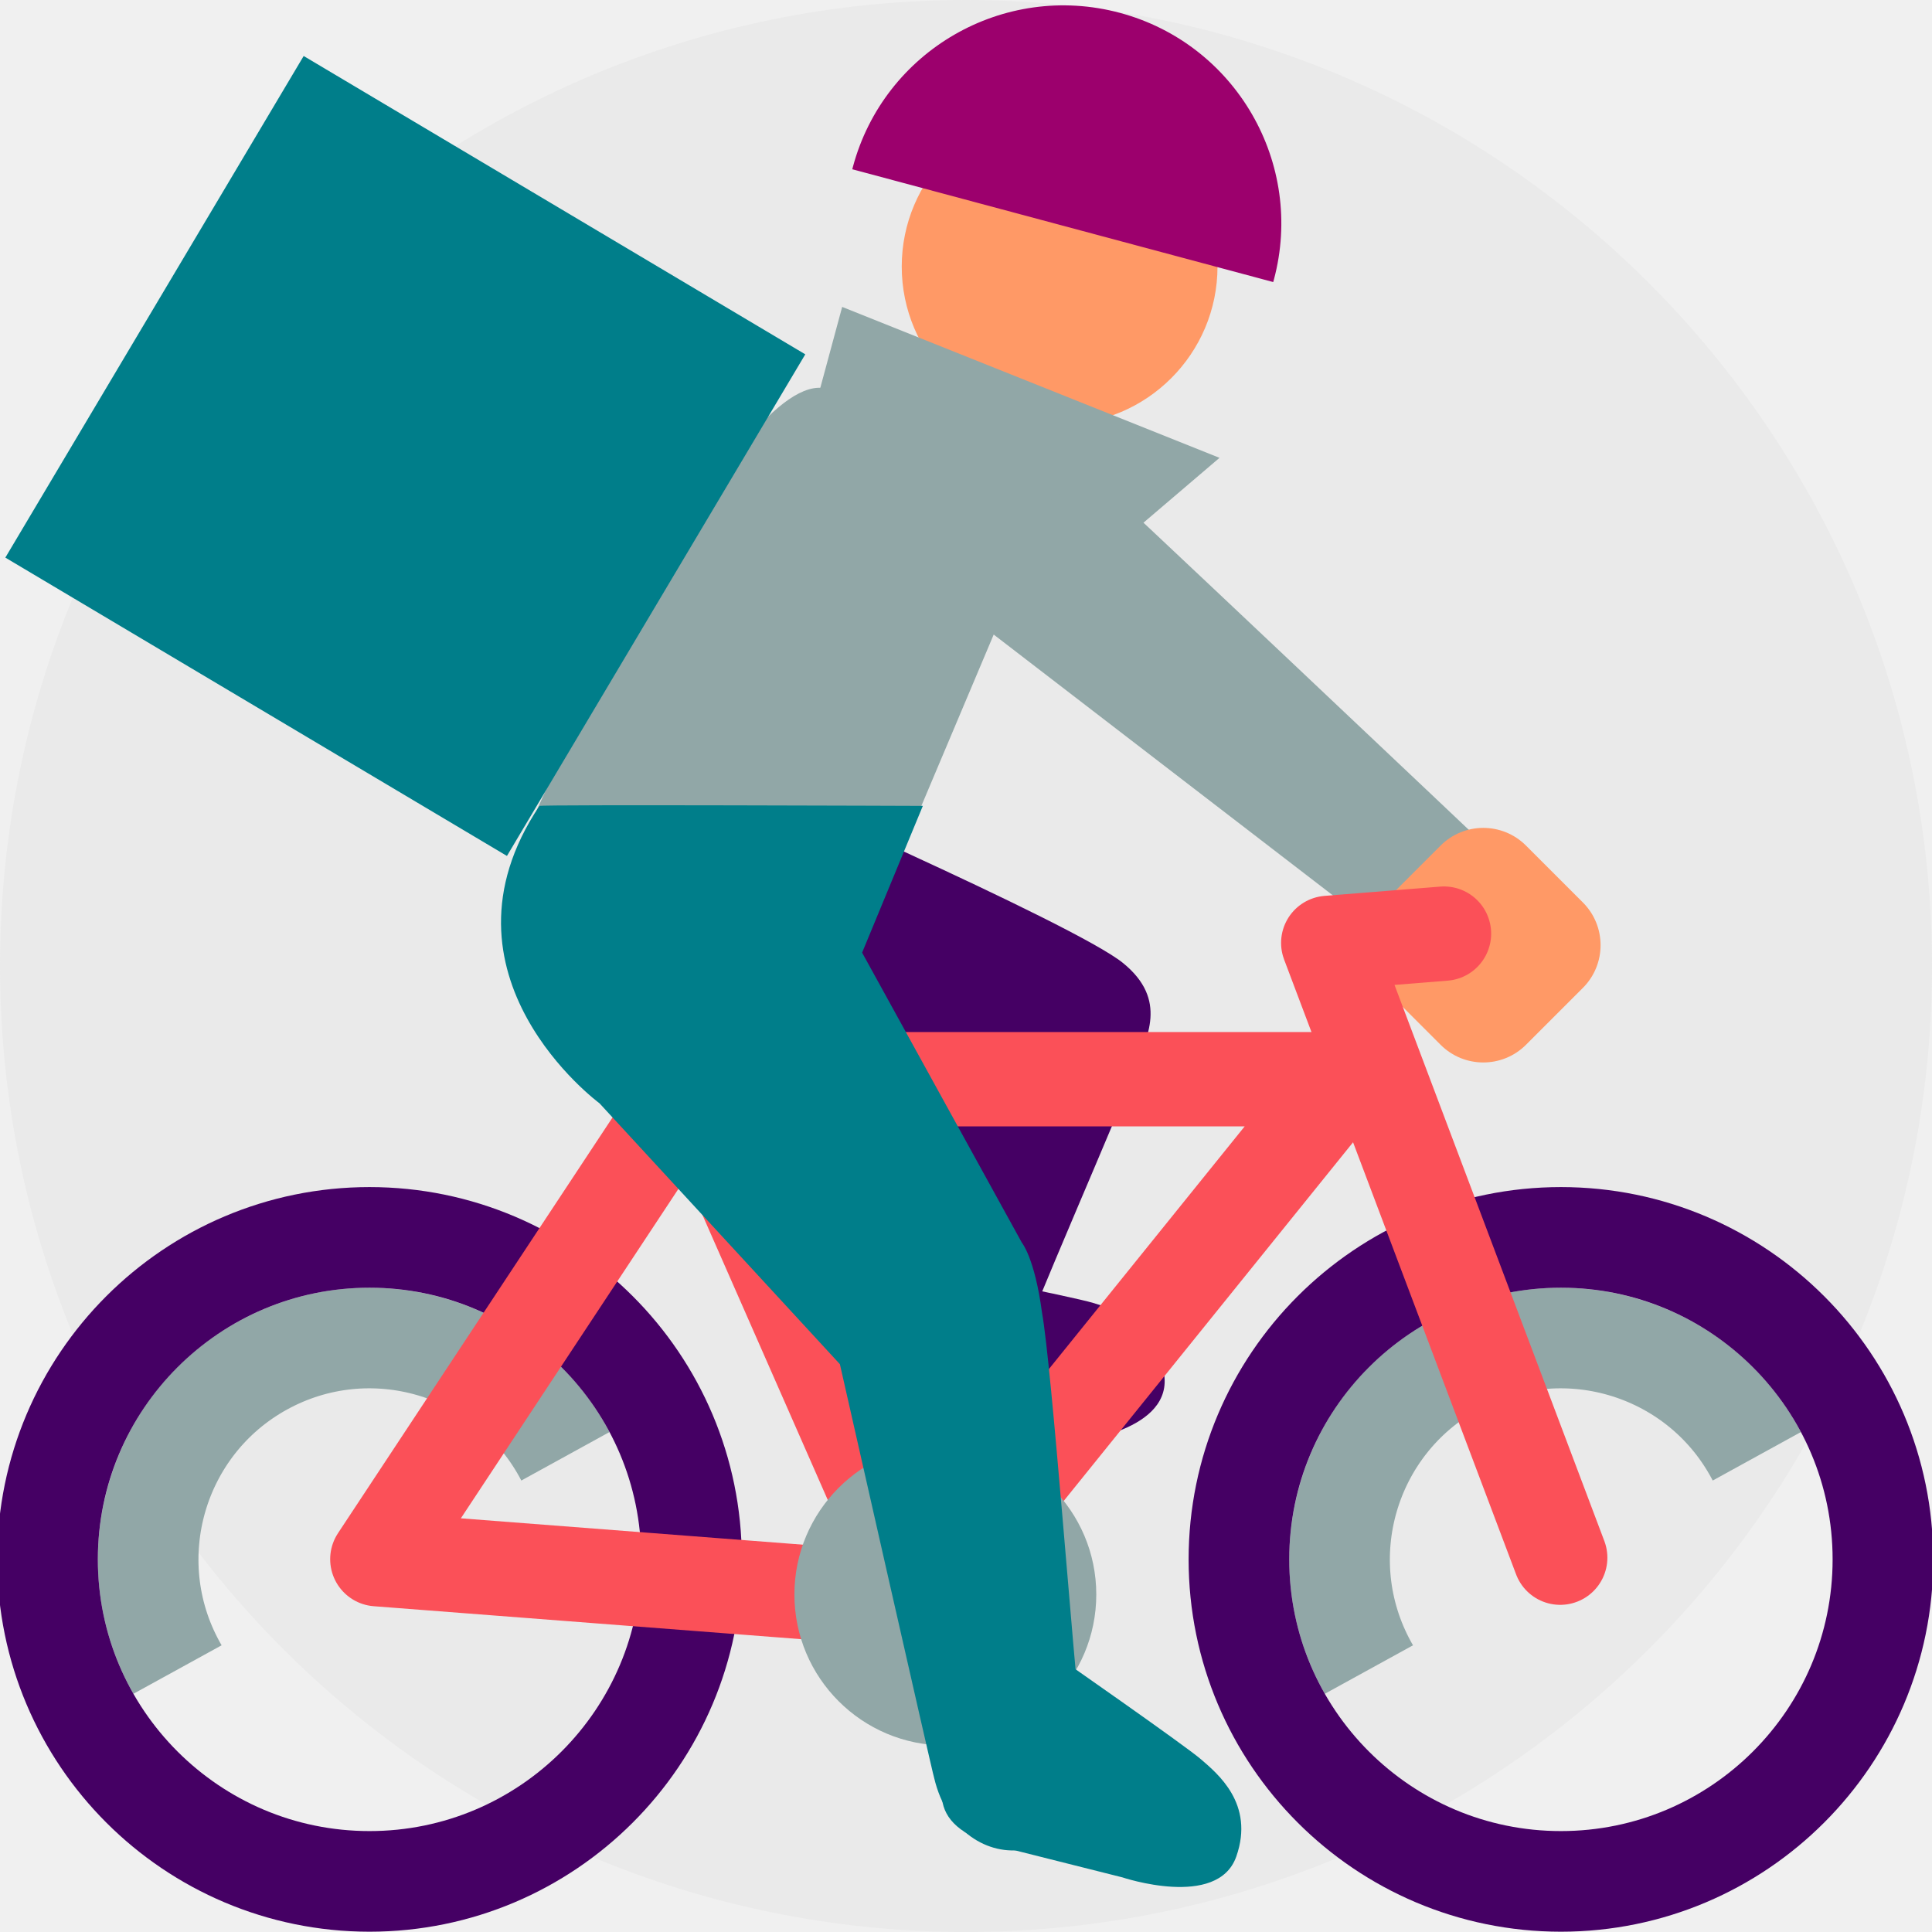
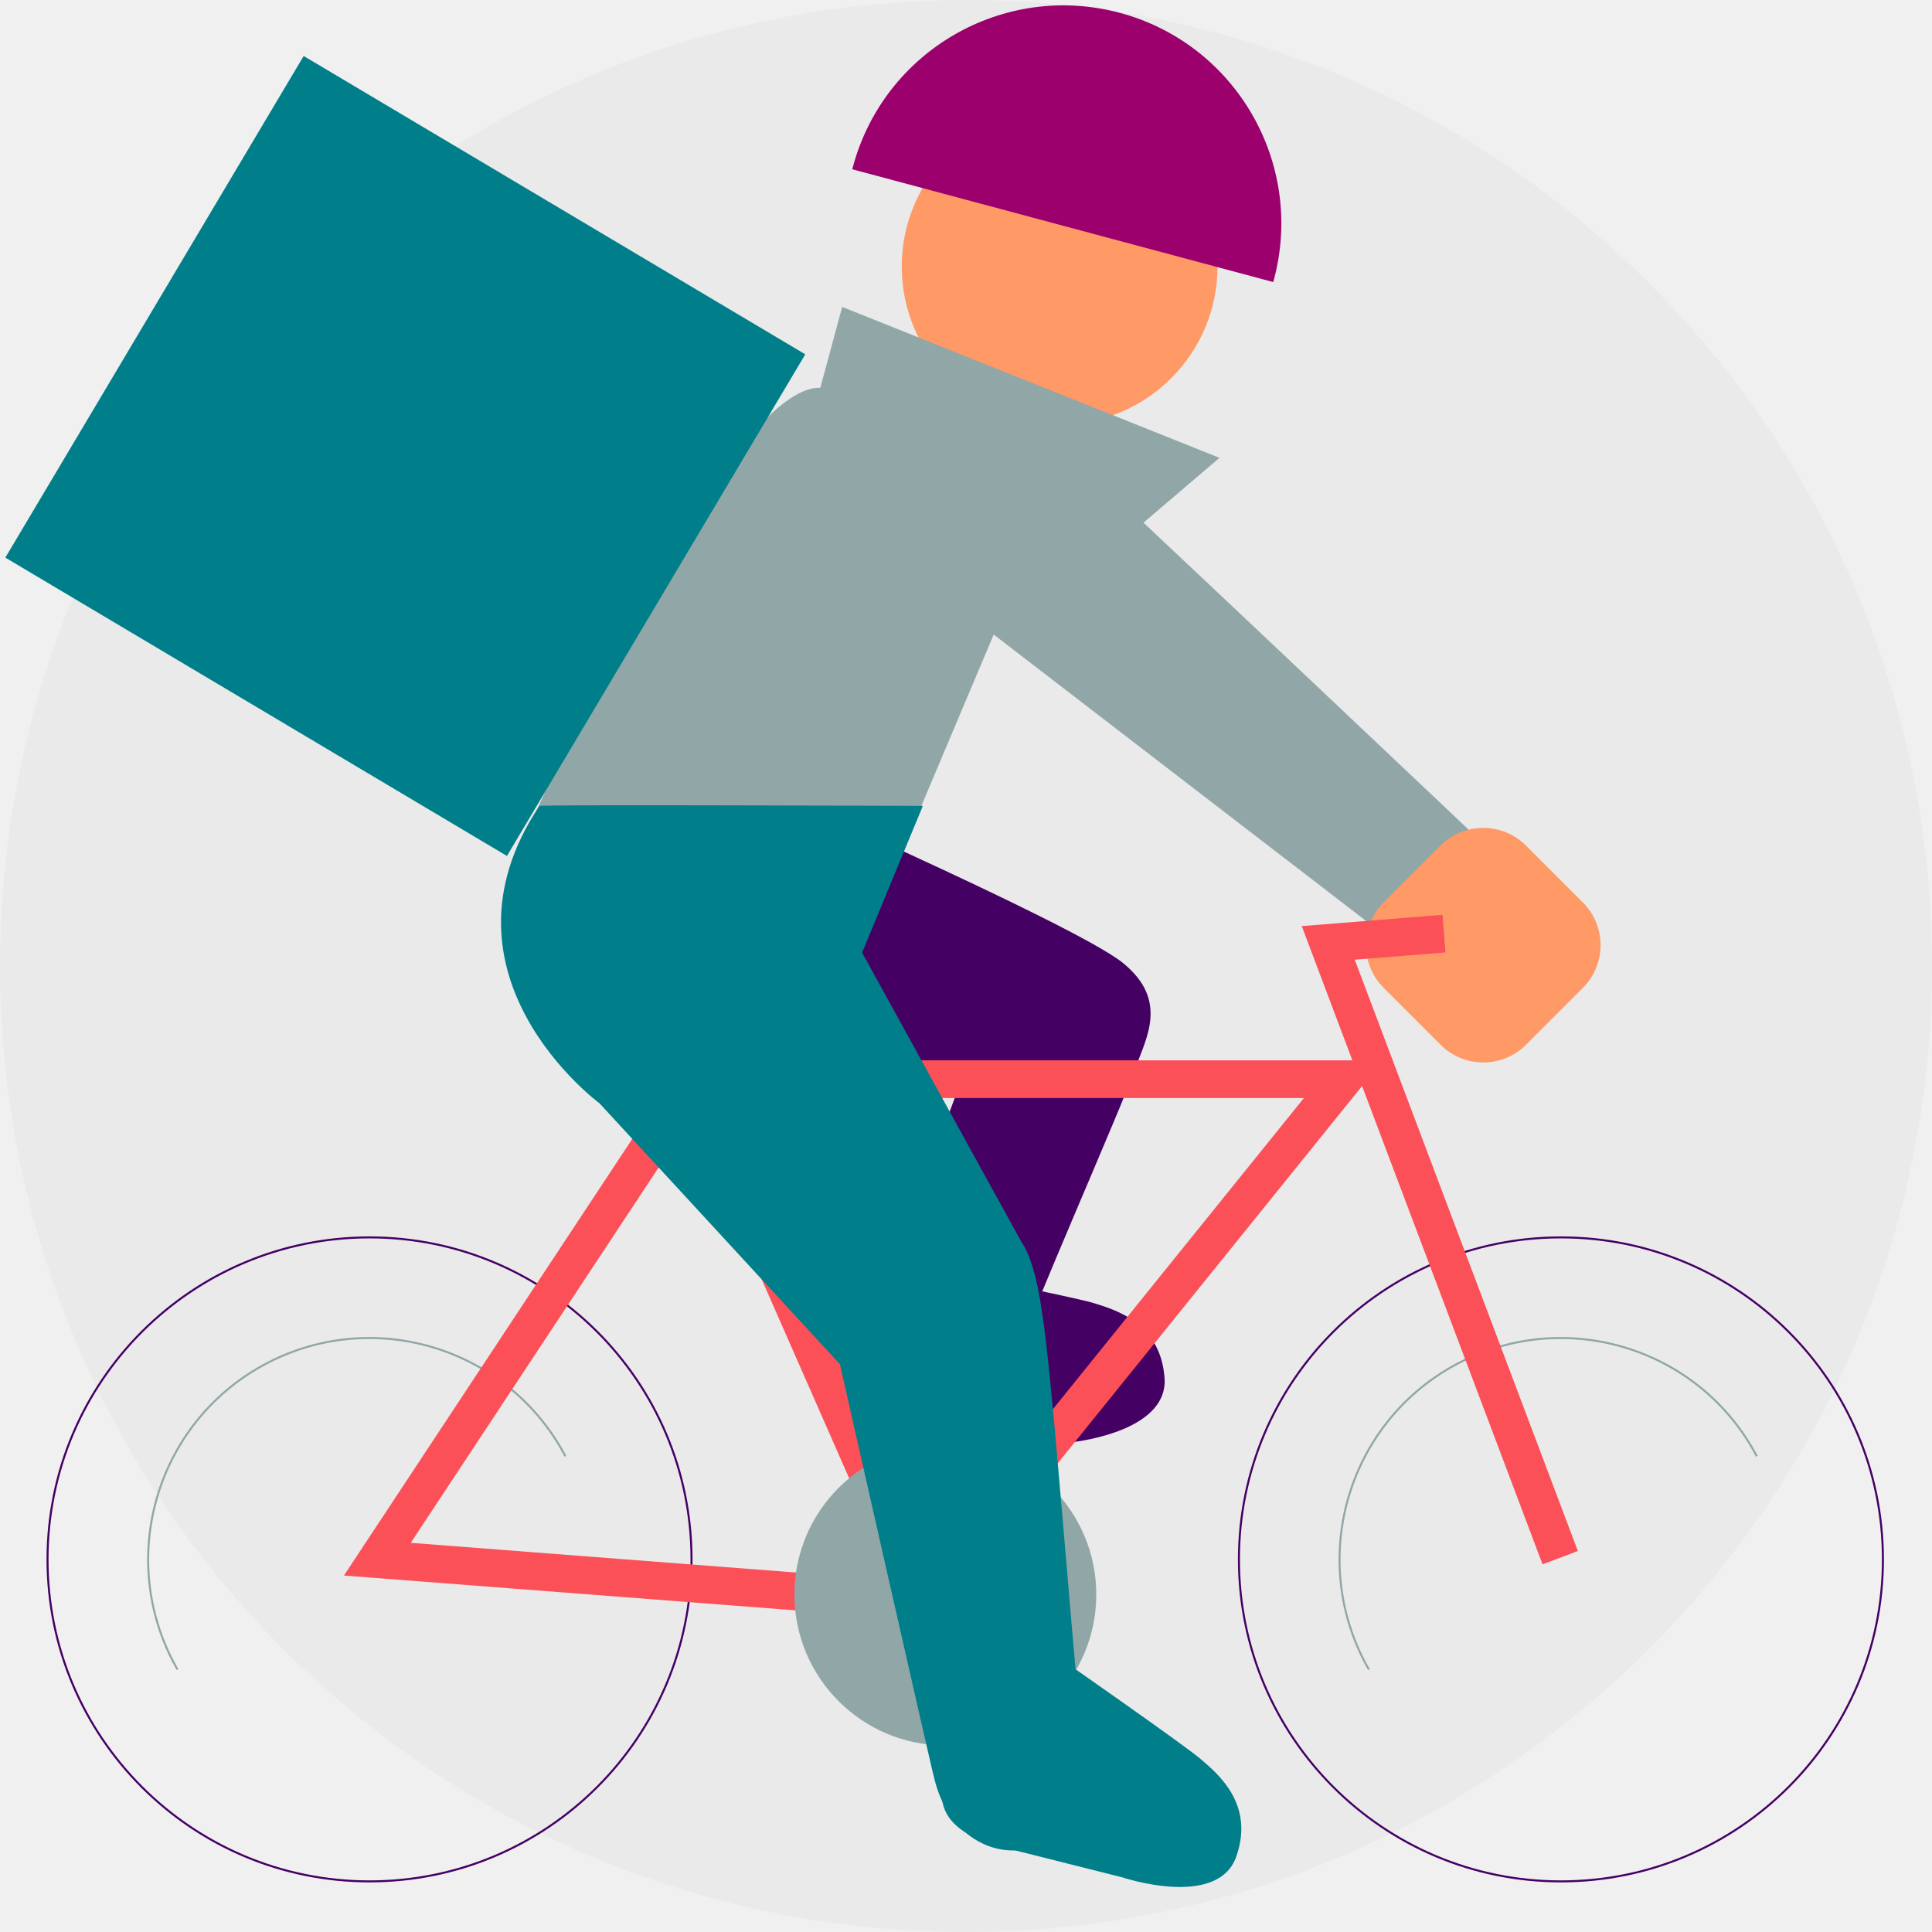
<svg xmlns="http://www.w3.org/2000/svg" viewBox="0 0 48 48" width="48" height="48" style="width:100%;height:100%;transform:translate3d(0,0,0)">
  <defs>
    <clipPath id="a">
      <path d="M0 0h48v48H0z" />
    </clipPath>
    <clipPath id="b">
      <path d="M0 0h960v960H0z" />
    </clipPath>
    <clipPath id="f">
      <path fill="#fff" d="M541.25 234.75c0 1-79.75 55.75-79.75 55.75l233.75 179.75L739 421S541.25 233.75 541.25 234.75" />
    </clipPath>
    <clipPath id="e">
      <path fill="#fff" d="M5.32-29.694v17.493h31.216v-17.493H5.32" />
    </clipPath>
    <clipPath id="d">
      <path fill="#fff" d="M-246.312-311.15V17.703h412V-311.15h-412" />
    </clipPath>
    <clipPath id="c">
      <path fill="#fff" d="M-246.312-311.15V17.703h412V-311.15h-412" />
    </clipPath>
  </defs>
  <g clip-path="url(#a)">
    <g clip-path="url(#b)" transform="scale(.05)" style="display:block">
      <g style="display:block">
        <path fill="#EAEAEA" d="M480 0c264.912 0 480 215.088 480 480 0 264.912-215.088 480-480 480C215.088 960 0 744.912 0 480 0 215.088 215.088 0 480 0z" />
        <path d="M480 0c264.912 0 480 215.088 480 480 0 264.912-215.088 480-480 480C215.088 960 0 744.912 0 480 0 215.088 215.088 0 480 0z" fill="none" />
      </g>
      <g clip-path="url(#c)" transform="rotate(-28.8 1562.806 9.089)" style="display:block">
-         <path stroke-miterlimit="1" stroke="#91A7A7" stroke-width="50" d="M-14.697-94.297c60.709 0 110 49.291 110 110s-49.291 110-110 110-110-49.291-110-110 49.291-110 110-110z" fill="none" />
+         <path stroke-miterlimit="1" stroke="#91A7A7" strokeWidth="50" d="M-14.697-94.297c60.709 0 110 49.291 110 110s-49.291 110-110 110-110-49.291-110-110 49.291-110 110-110z" fill="none" />
      </g>
-       <path stroke-miterlimit="1" stroke="#450064" stroke-width="50" d="M0-160c88.304 0 160 71.696 160 160S88.304 160 0 160-160 88.304-160 0-88.304-160 0-160z" fill="none" transform="translate(183.616 774.853)" style="display:block" />
+       <path stroke-miterlimit="1" stroke="#450064" strokeWidth="50" d="M0-160c88.304 0 160 71.696 160 160S88.304 160 0 160-160 88.304-160 0-88.304-160 0-160z" fill="none" transform="translate(183.616 774.853)" style="display:block" />
      <path fill="#450064" d="M-118.25-96S-189.785-113.22-221-39.5C-244.5 16-197 67.25-138.5 65.75c0 .5 135-5.75 135-5.75S-35.305 145.666-53 186.5c-26 60 47 90 71 25 17.126-46.381 58-138 66.25-161 5.301-14.778 16.49-33.524-6.25-52C54-21-118.25-96-118.25-96z" transform="translate(480 480)" style="display:block" />
      <path fill="#450064" d="M245.25 302s-113.781 60.562-39.531 91.062c2.062.938 3.781 1.688 3.781 1.688l54.5 22s44.75 22.25 57.5-2.5S317.75 372 310.75 364s-65.5-62-65.5-62z" transform="rotate(-31.572 928.27 94.572) scale(.99994)" style="display:block" />
      <g clip-path="url(#d)" transform="rotate(-28.8 1858.807 -1143.755)" style="display:block">
-         <path stroke-miterlimit="1" stroke="#91A7A7" stroke-width="50" d="M-14.697-94.297c60.709 0 110 49.291 110 110s-49.291 110-110 110-110-49.291-110-110 49.291-110 110-110z" fill="none" />
+         <path stroke-miterlimit="1" stroke="#91A7A7" strokeWidth="50" d="M-14.697-94.297c60.709 0 110 49.291 110 110s-49.291 110-110 110-110-49.291-110-110 49.291-110 110-110z" fill="none" />
      </g>
-       <path stroke-miterlimit="1" stroke="#450064" stroke-width="50" d="M0-160c88.304 0 160 71.696 160 160S88.304 160 0 160-160 88.304-160 0-88.304-160 0-160z" fill="none" transform="translate(775.615 774.853)" style="display:block" />
-       <path stroke-linecap="round" stroke-linejoin="round" stroke="#FB5058" stroke-width="2.5" d="m1 15.4-16.6-1.28L-7.2 1.4" fill="none" transform="translate(480 510) scale(18.75)" style="display:block" />
+       <path stroke-miterlimit="1" stroke="#450064" strokeWidth="50" d="M0-160c88.304 0 160 71.696 160 160S88.304 160 0 160-160 88.304-160 0-88.304-160 0-160z" fill="none" transform="translate(775.615 774.853)" style="display:block" />
+       <path strokeLinecap="round" strokeLinejoin="round" stroke="#FB5058" strokeWidth="2.5" d="m1 15.4-16.6-1.28L-7.2 1.4" fill="none" transform="translate(480 510) scale(18.75)" style="display:block" />
      <path fill="#91A7A7" d="M-61.031-294s-1.021 4.488-8.251 3.75c-46.5-4.75-142.343 210.531-142.343 210.562 0 .031 190.316-.187 190.316-.187L51.25-251.75-61.031-294z" transform="translate(478 483)" style="display:block" />
      <g style="display:block">
        <path fill="#F96" d="M526.52 54.003c43.297 0 78.45 35.153 78.45 78.45 0 43.296-35.153 78.45-78.45 78.45-43.296 0-78.45-35.154-78.45-78.45 0-43.297 35.154-78.45 78.45-78.45z" />
        <path fill="#91A7A7" d="m418.471 152.5-24.997 92.503 127.493 54.992 85.001-72.502L418.471 152.5z" />
        <path d="m418.471 152.5-24.997 92.503 127.493 54.992 85.001-72.502L418.471 152.5z" fill="none" />
      </g>
      <g clip-path="url(#e)" transform="rotate(15 -686.336 506.84) scale(15.46875)" style="display:block">
        <path fill="#9C006D" d="M24.859-19.279c3.863 0 7 3.137 7 7s-3.137 7-7 7-7-3.137-7-7 3.137-7 7-7z" />
      </g>
-       <path stroke-linecap="round" stroke-linejoin="round" stroke="#FB5058" stroke-width="2.5" d="M10 1.4H-7.2l6.067 13.8L10 1.4z" fill="none" transform="translate(480 510) scale(18.75)" style="display:block" />
+       <path strokeLinecap="round" strokeLinejoin="round" stroke="#FB5058" strokeWidth="2.5" d="M10 1.4H-7.2l6.067 13.8L10 1.4z" fill="none" transform="translate(480 510) scale(18.75)" style="display:block" />
      <g style="display:block">
        <path fill="#91A7A7" d="M469.737 717.3c41.393 0 75 33.607 75 75 0 41.392-33.607 75-75 75-41.392 0-75-33.608-75-75 0-41.393 33.608-75 75-75z" />
        <path d="M469.737 717.3c41.393 0 75 33.607 75 75 0 41.392-33.607 75-75 75-41.392 0-75-33.608-75-75 0-41.393 33.608-75 75-75z" fill="none" />
      </g>
      <path fill="#007E8A" d="M-30-130v290h-290v-290h290z" transform="rotate(30.742 -371.612 805.387)" style="display:block" />
      <g clip-path="url(#f)" style="display:block">
        <path fill="#91a7a7" d="M0 0h960v960H0z" />
      </g>
      <path fill="#F96" d="M50-20v40c0 16.557-13.443 30-30 30h-40c-16.557 0-30-13.443-30-30v-40c0-16.557 13.443-30 30-30h40c16.557 0 30 13.443 30 30z" transform="rotate(-45 935.442 -654.857)" style="display:block" />
-       <path stroke-linecap="round" stroke-linejoin="round" stroke="#FB5058" stroke-width="2.5" d="M15.747 14.08 9.6-2.212l3.067-.246" fill="none" transform="translate(480 510) scale(18.75)" style="display:block" />
+       <path strokeLinecap="round" strokeLinejoin="round" stroke="#FB5058" strokeWidth="2.5" d="M15.747 14.08 9.6-2.212l3.067-.246" fill="none" transform="translate(480 510) scale(18.75)" style="display:block" />
      <path fill="#007E8A" d="M245.25 302s-113.781 60.562-39.531 91.062c2.062.938 3.781 1.688 3.781 1.688l54.5 22s44.75 22.25 57.5-2.5S317.75 372 310.75 364s-65.5-62-65.5-62z" transform="rotate(-7.858 4168.203 -1463.337) scale(.99994)" style="display:block" />
      <path fill="#007E8A" d="M-21.298-79.625s-190.268-.733-190.518.017C-268.099 4.68-181.952 68.159-181.952 68.159L-62.51 197.786s46.474 205.394 46.816 205.5c12.72 54.144 82.845 47.144 73.592-19.119C53.151 341.18 42.776 199.18 37.911 172.1c-3.635-27.17-10.003-34.701-10.003-34.701L-51.47-6.705l30.172-72.92z" transform="translate(479.849 480.07)" style="display:block" />
    </g>
  </g>
</svg>
